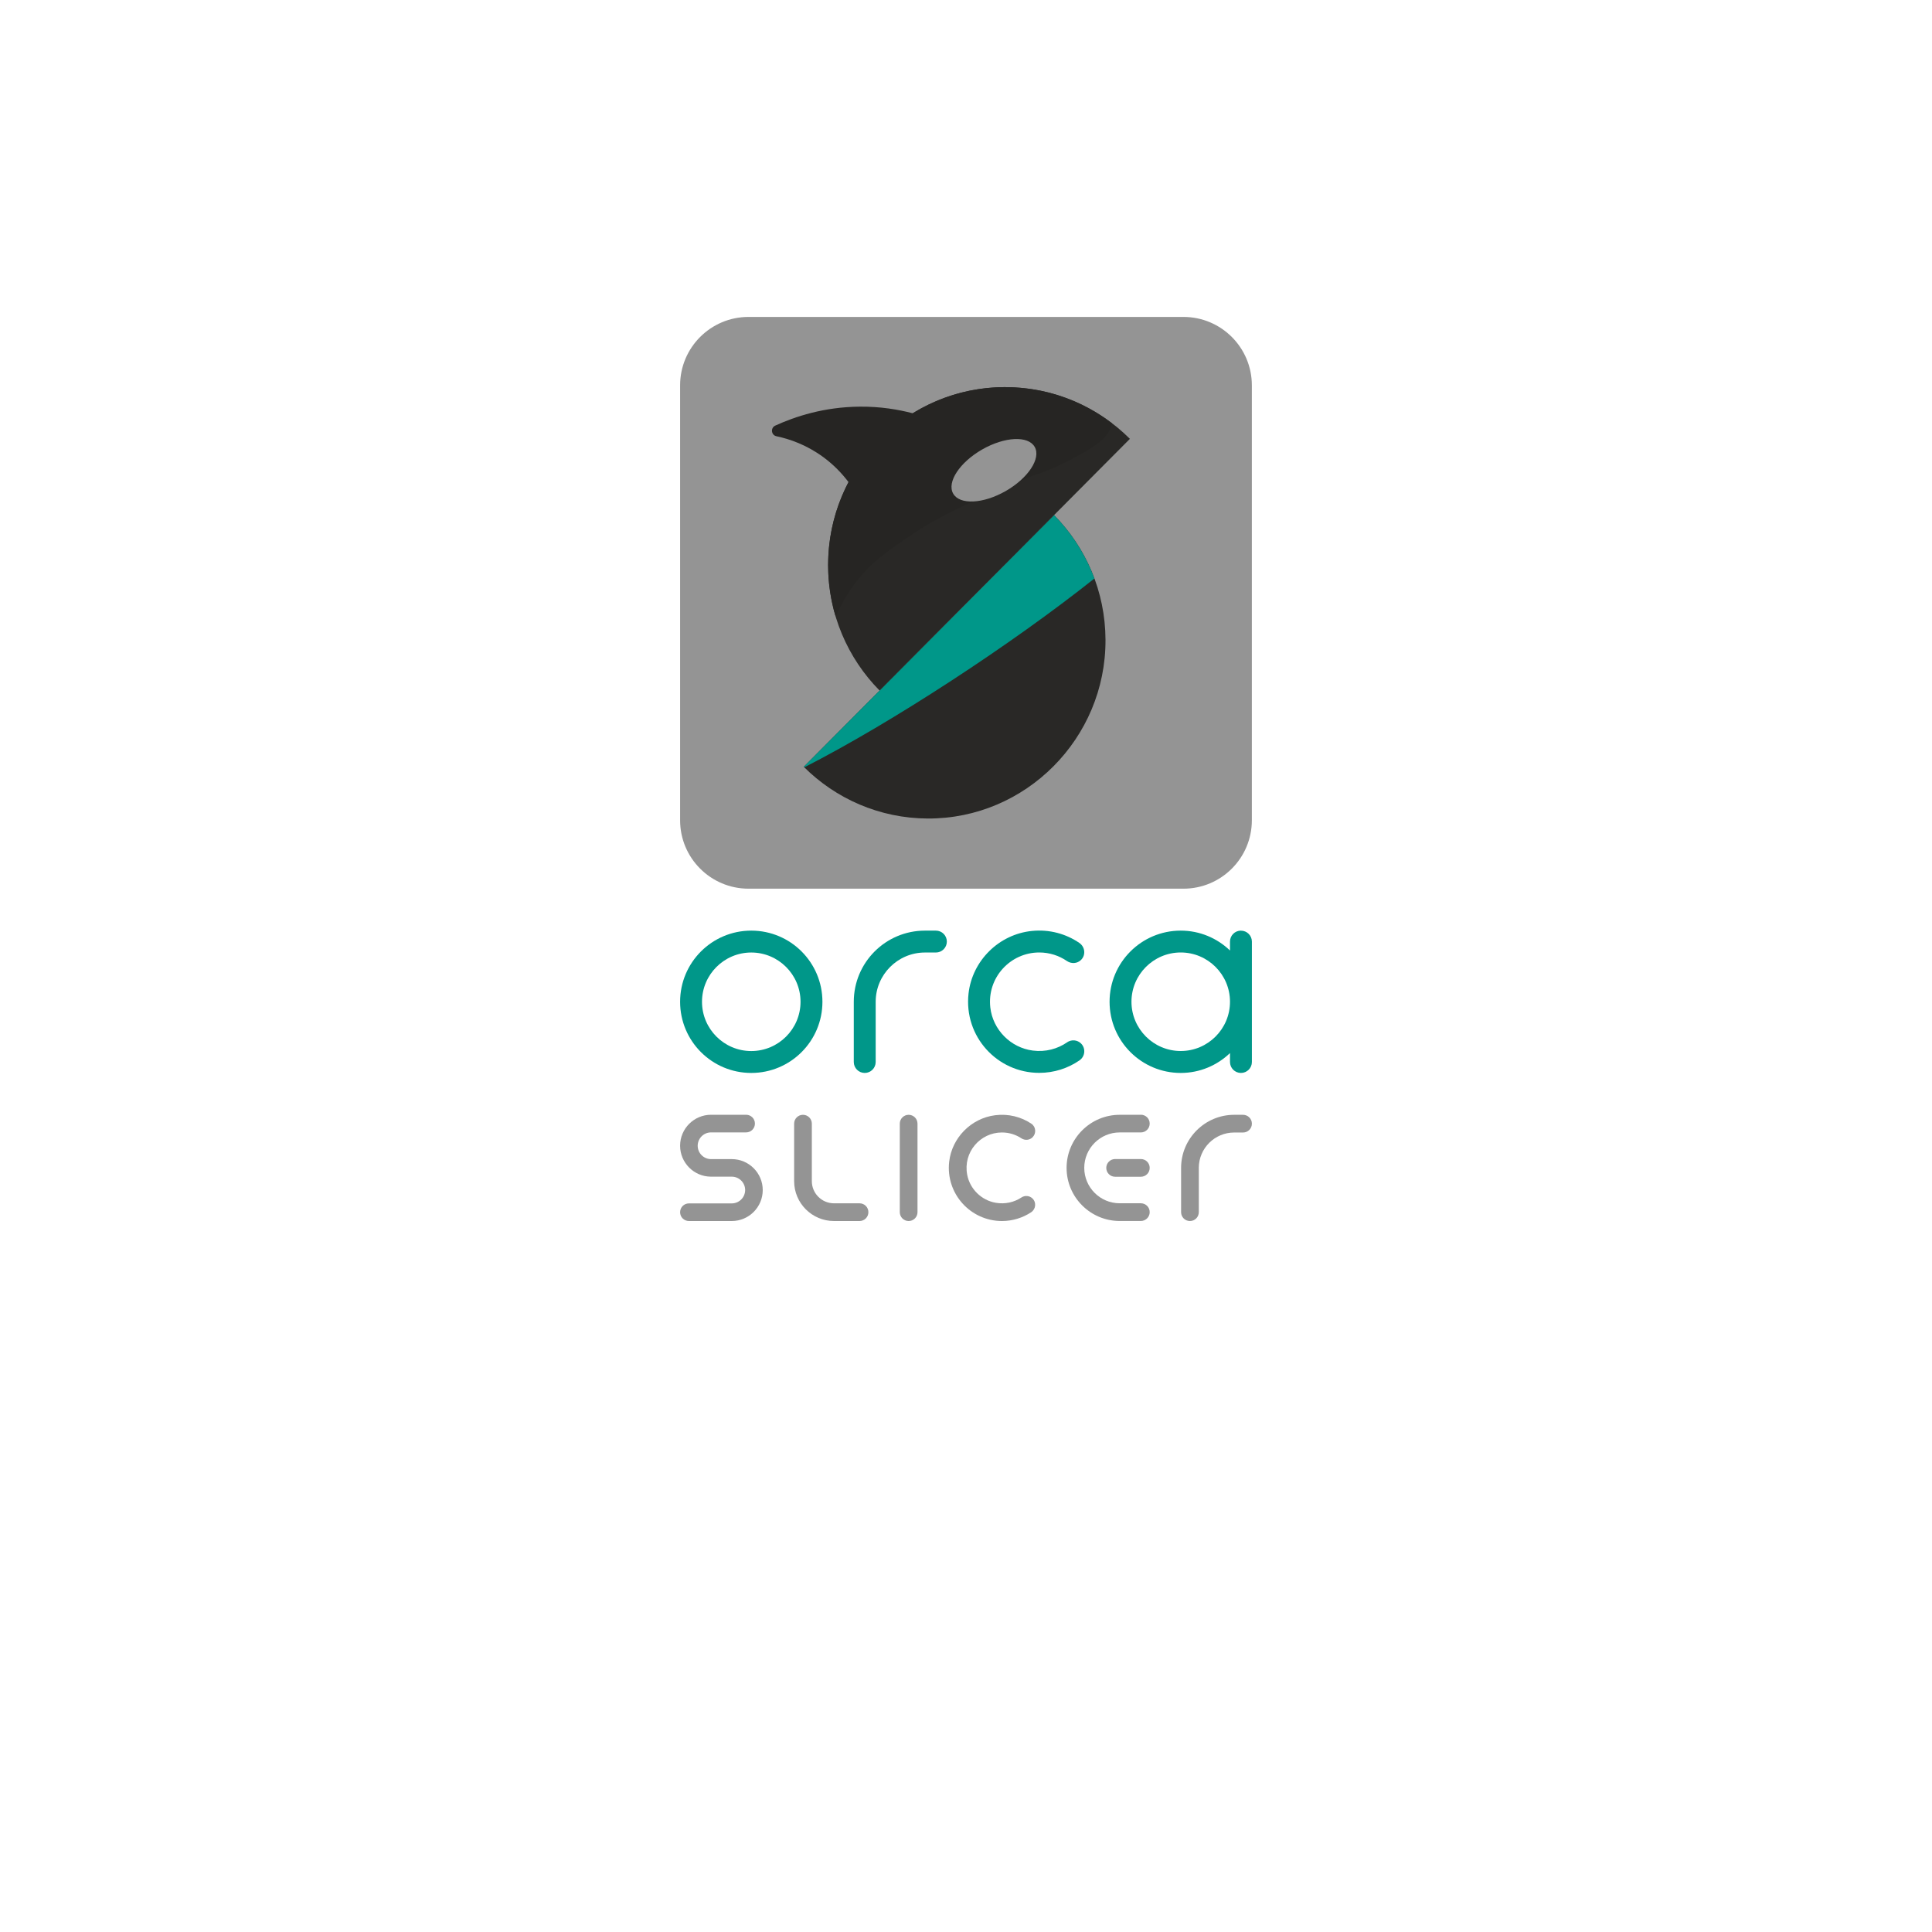
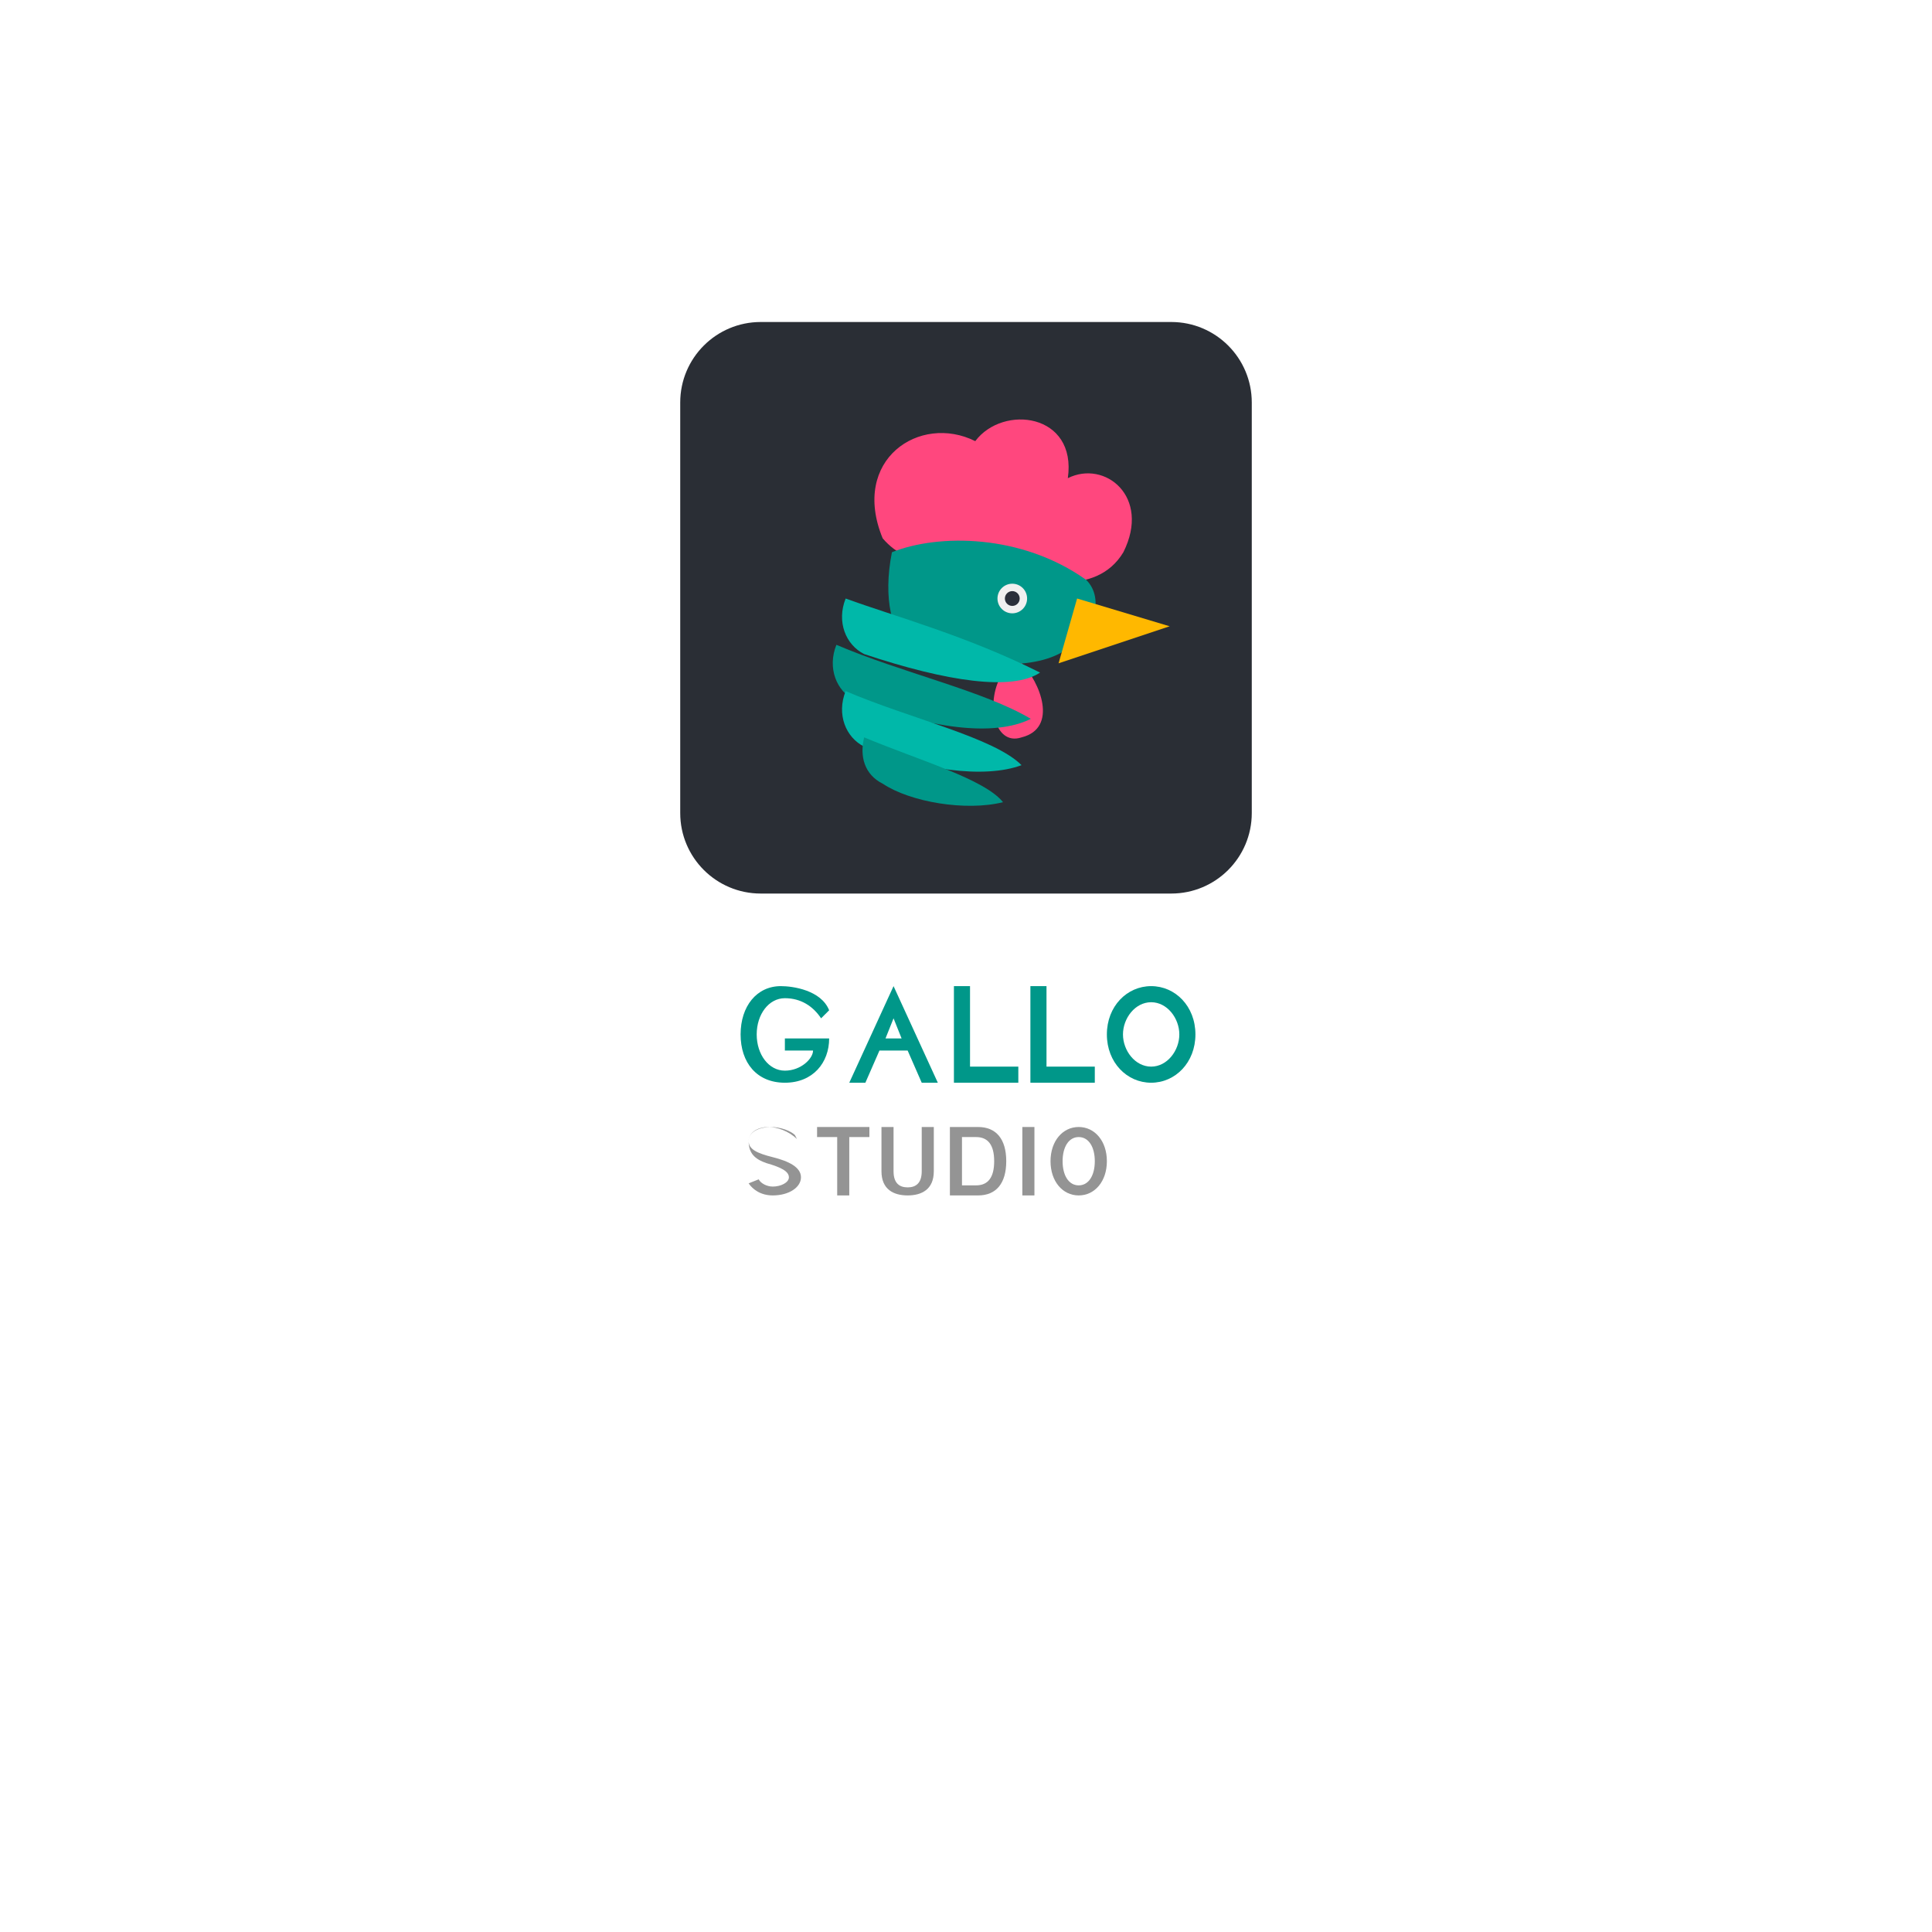
<svg xmlns="http://www.w3.org/2000/svg" id="a" width="480" height="480" viewBox="0 0 480 480">
-   <g id="b">
-     <rect id="c" x="168.97" y="78.74" width="142.05" height="142.05" rx="17" ry="17" style="fill:#949494;" />
+   <rect x="169" y="80" width="142" height="142" rx="20" ry="20" style="fill:#2A2E35;" />
+   <g transform="translate(240,151) scale(1.15)">
+     <path d="M -18,-15 C -25,-32 -10,-42 2,-36 C 8,-44 24,-42 22,-28 C 30,-32 40,-24 34,-12 C 28,-2 14,-6 8,-8 C -4,-10 -12,-8 -18,-15 Z" fill="#FF477E" />
+     <path d="M -16,-12 C -6,-16 12,-16 26,-6 C 30,-2 28,6 20,10 C 12,14 -2,12 -12,8 C -16,6 -18,-2 -16,-12 Z" fill="#009789" />
+     <polygon points="24,-2 44,4 20,12" fill="#FFB800" />
+     <path d="M 12,12 C 16,16 20,26 12,28 C 6,30 4,20 8,14 Z" fill="#FF477E" />
+     <circle cx="10" cy="-2" r="3.2" fill="#F0F0F0" />
+     <circle cx="10" cy="-2" r="1.6" fill="#2A2F3A" />
+     <path d="M -26,-2 C -15,2 0,6 16,14 C 10,18 -4,16 -22,10 C -26,8 -28,3 -26,-2 Z" fill="#00B8A9" />
+     <path d="M -28,8 C -14,14 4,18 14,24 C 6,28 -8,26 -24,20 C -28,18 -30,13 -28,8 Z" fill="#009789" />
+     <path d="M -26,18 C -12,24 6,28 12,34 C 4,37 -10,35 -22,30 C -26,28 -28,23 -26,18 Z" fill="#00B8A9" />
+     <path d="M -22,28 C -10,33 4,37 8,42 C 0,44 -12,42 -18,38 C -22,36 -23,32 -22,28 Z" fill="#009789" />
  </g>
-   <path d="M225.75,276.97c-1.21,0-2.2.98-2.2,2.2v21.99c0,1.21.98,2.2,2.2,2.2s2.2-.98,2.2-2.2v-21.99c0-1.21-.98-2.2-2.2-2.2Z" style="fill:#949494;" />
-   <path d="M283.44,276.97h-5.26c-7.27,0-13.19,5.92-13.19,13.19s5.92,13.19,13.19,13.19h5.26c1.21,0,2.2-.98,2.2-2.2s-.98-2.2-2.2-2.2h-5.26c-4.85,0-8.8-3.95-8.8-8.8s3.95-8.8,8.8-8.8h5.26c1.21,0,2.2-.98,2.2-2.2s-.98-2.2-2.2-2.2Z" style="fill:#949494;" />
-   <path d="M283.44,287.96h-6.39c-1.21,0-2.2.98-2.2,2.2s.98,2.2,2.2,2.2h6.39c1.21,0,2.2-.98,2.2-2.2s-.98-2.2-2.2-2.2Z" style="fill:#949494;" />
-   <path d="M181.81,303.36h-10.65c-1.21,0-2.19-.98-2.19-2.19s.98-2.19,2.19-2.19h10.65c1.83,0,3.32-1.49,3.32-3.32s-1.49-3.32-3.32-3.32h-5.15c-4.24,0-7.69-3.45-7.69-7.69s3.45-7.69,7.69-7.69h8.71c1.21,0,2.19.98,2.19,2.19s-.98,2.19-2.19,2.19h-8.71c-1.83,0-3.32,1.49-3.32,3.32s1.49,3.32,3.32,3.32h5.15c4.24,0,7.69,3.45,7.69,7.69s-3.45,7.69-7.69,7.69Z" style="fill:#949494;" />
-   <g id="d">
-     <path id="e" d="M199.69,190.51c7.91,7.9,18.79,12.8,30.81,12.85,24.33.1,44.25-19.93,44.16-44.4-.05-12.09-4.92-23.03-12.78-30.98l-62.19,62.53Z" style="fill:#292826;" />
-   </g>
-   <g id="f">
-     <path id="g" d="M261.88,127.98l-62.19,62.53s.09.09.13.13c21.79-11.11,51.62-30.64,72.08-46.91-2.21-5.96-5.66-11.32-10.03-15.75" style="fill:#009789;" />
-   </g>
-   <g id="h">
-     <path id="i" d="M249.72,96.18c-24.29,0-43.97,19.8-43.97,44.22,0,12.16,4.88,23.17,12.78,31.16l62.19-62.53c-7.95-7.94-18.9-12.85-30.99-12.85" style="fill:#292826;" />
-   </g>
-   <g id="j">
-     <path id="k" d="M249.72,96.18c-8.41,0-16.27,2.38-22.95,6.5-3.58-.94-8.02-1.69-13.12-1.65-8.89.06-16.12,2.46-21.04,4.71-1.22.56-1.02,2.37.29,2.64,3.23.68,7.49,2.12,11.7,5.23,2.66,1.96,4.68,4.14,6.21,6.17-3.23,6.16-5.07,13.17-5.07,20.62,0,4.44.65,8.73,1.87,12.78,1.86-4.12,3.81-6.88,4.44-7.74,4.04-5.55,8.31-8.44,14.62-12.7,4.65-3.14,11.1-6.83,29.65-14.45,0,0,5.8-1.63,13.58-6.26,3.1-1.84,5.46-3.58,6.21-6.31.05-.19.1-.38.14-.57-7.38-5.62-16.57-8.96-26.53-8.96" style="fill:#262523;" />
-   </g>
-   <g id="l">
-     <path id="m" d="M257.07,111.04c1.61,2.85-1.62,7.76-7.21,10.96-5.6,3.2-11.44,3.48-13.05.63-1.61-2.85,1.62-7.76,7.21-10.96,5.6-3.2,11.44-3.48,13.05-.63" style="fill:#949494;" />
-   </g>
-   <path d="M253.77,297.51c-1.78,1.17-4,1.72-6.36,1.32-3.57-.6-6.46-3.44-7.12-7-1.03-5.58,3.24-10.47,8.64-10.47,1.78,0,3.44.53,4.83,1.45.88.58,2.04.48,2.78-.26h0c.97-.97.84-2.6-.29-3.36-2.53-1.7-5.68-2.54-9.04-2.11-5.94.76-10.71,5.6-11.39,11.55-.9,7.96,5.33,14.73,13.11,14.73,2.67,0,5.15-.8,7.23-2.16,1.18-.78,1.38-2.42.38-3.42h0c-.74-.74-1.9-.85-2.77-.27Z" style="fill:#949494;" />
-   <path d="M213.55,298.96h-6.35c-3.03,0-5.5-2.47-5.5-5.5v-14.29c0-1.21-.98-2.2-2.2-2.2s-2.2.98-2.2,2.2v14.29c0,5.46,4.44,9.9,9.9,9.9h6.35c1.21,0,2.2-.98,2.2-2.2s-.98-2.2-2.2-2.2Z" style="fill:#949494;" />
-   <path d="M308.83,281.37h-2.2c-4.82,0-8.75,3.9-8.79,8.72v11.07c0,1.21-.98,2.2-2.2,2.2s-2.2-.98-2.2-2.2v-11.07c.04-7.24,5.94-13.12,13.19-13.12h2.2c1.21,0,2.2.98,2.2,2.2s-.98,2.2-2.2,2.2Z" style="fill:#949494;" />
-   <path d="M186.65,236.65c6.75,0,12.24,5.49,12.24,12.24s-5.49,12.24-12.24,12.24-12.24-5.49-12.24-12.24,5.49-12.24,12.24-12.24M186.65,231.21c-9.76,0-17.68,7.91-17.68,17.68s7.91,17.68,17.68,17.68,17.68-7.91,17.68-17.68-7.91-17.68-17.68-17.68h0Z" style="fill:#009789;" />
-   <path d="M308.31,231.21c-1.5,0-2.72,1.22-2.72,2.72v2.22c-3.18-3.05-7.48-4.94-12.24-4.94-9.76,0-17.68,7.91-17.68,17.68s7.91,17.68,17.68,17.68c4.75,0,9.06-1.89,12.24-4.94v2.22c0,1.5,1.22,2.72,2.72,2.72s2.72-1.22,2.72-2.72v-29.91c0-1.5-1.22-2.72-2.72-2.72ZM293.35,261.12c-6.75,0-12.24-5.49-12.24-12.24s5.49-12.24,12.24-12.24,12.24,5.49,12.24,12.24-5.49,12.24-12.24,12.24Z" style="fill:#009789;" />
-   <path d="M232.52,231.21h-2.72c-9.76,0-17.68,7.91-17.68,17.68v14.96c0,1.5,1.22,2.72,2.72,2.72s2.72-1.22,2.72-2.72v-14.96c0-6.75,5.49-12.24,12.24-12.24h0s2.72,0,2.72,0c1.5,0,2.72-1.22,2.72-2.72s-1.22-2.72-2.72-2.72Z" style="fill:#009789;" />
-   <path d="M265.11,258.97c-2.37,1.63-5.34,2.45-8.51,2.04-5.51-.7-9.94-5.19-10.56-10.71-.84-7.38,4.94-13.66,12.16-13.66,2.55,0,4.91.78,6.87,2.12,1.1.75,2.57.67,3.52-.28h0c1.22-1.22.99-3.23-.43-4.21-3.29-2.25-7.39-3.42-11.77-2.98-8.19.81-14.84,7.37-15.76,15.55-1.19,10.67,7.13,19.71,17.56,19.71,3.71,0,7.15-1.14,10-3.1,1.41-.97,1.61-2.98.4-4.19h0c-.93-.93-2.39-1.05-3.48-.3Z" style="fill:#009789;" />
+   <path d="M 206,251 C 204,246 197,245 194,245 C 188,245 184,250 184,257 C 184,264 188,269 195,269 C 202,269 206,264 206,258 L 195,258 L 195,261 L 202,261 C 202,263 199,266 195,266 C 191,266 188,262 188,257 C 188,252 191,248 195,248 C 199,248 202,250 204,253 Z" fill="#009789" />
+   <path d="M 222,245 L 211,269 L 215,269 L 218.5,261 L 225.5,261 L 229,269 L 233,269 L 222,245 Z M 222,253 L 224,258 L 220,258 Z" fill="#009789" />
+   <path d="M 237,245 L 241,245 L 241,265 L 253,265 L 253,269 L 237,269 Z" fill="#009789" />
+   <path d="M 256,245 L 260,245 L 260,265 L 272,265 L 272,269 L 256,269 Z" fill="#009789" />
+   <path d="M 286,245 C 280,245 275,250 275,257 C 275,264 280,269 286,269 C 292,269 297,264 297,257 C 297,250 292,245 286,245 Z M 286,249 C 290,249 293,253 293,257 C 293,261 290,265 286,265 C 282,265 279,261 279,257 C 279,253 282,249 286,249 Z" fill="#009789" />
+   <path d="M 198,283 C 196,281 193,280 191,280 C 188,280 186,281.5 186,283.5 C 186,285.5 188,286.5 192,287.5 C 196,288.5 199,290 199,292.5 C 199,295 196,297 192,297 C 189,297 187,295.5 186,294 L 188.5,293 C 189,294 190.5,294.8 192,294.8 C 194,294.8 196,293.8 196,292.5 C 196,291 194,290 190.5,289 C 187.5,288 186,286.5 186,283.5 C 186,281 189,280 191.5,280 C 194,280 196.5,281 197.5,282 Z" fill="#949494" />
+   <path d="M 203,280 L 216,280 L 216,282.5 L 211,282.5 L 211,297 L 208,297 L 208,282.5 L 203,282.5 Z" fill="#949494" />
+   <path d="M 219,280 L 222,280 L 222,291 C 222,294 223.5,295 225.5,295 C 227.5,295 229,294 229,291 L 229,280 L 232,280 L 232,291 C 232,295.5 229,297 225.5,297 C 222,297 219,295.5 219,291 Z" fill="#949494" />
+   <path d="M 236,280 L 243,280 C 247.5,280 250,283 250,288.5 C 250,294 247.5,297 243,297 L 236,297 Z M 239,282.5 L 239,294.5 L 242.5,294.5 C 245.5,294.5 247,292.5 247,288.5 C 247,284.5 245.5,282.5 242.5,282.5 Z" fill="#949494" />
+   <path d="M 254,280 L 257,280 L 257,297 L 254,297 Z" fill="#949494" />
+   <path d="M 268,280 C 264,280 261,283.5 261,288.5 C 261,293.5 264,297 268,297 C 272,297 275,293.5 275,288.5 C 275,283.5 272,280 268,280 Z M 268,282.5 C 270.5,282.5 272,285 272,288.5 C 272,292 270.5,294.5 268,294.5 C 265.5,294.5 264,292 264,288.5 C 264,285 265.5,282.5 268,282.5 Z" fill="#949494" />
</svg>
